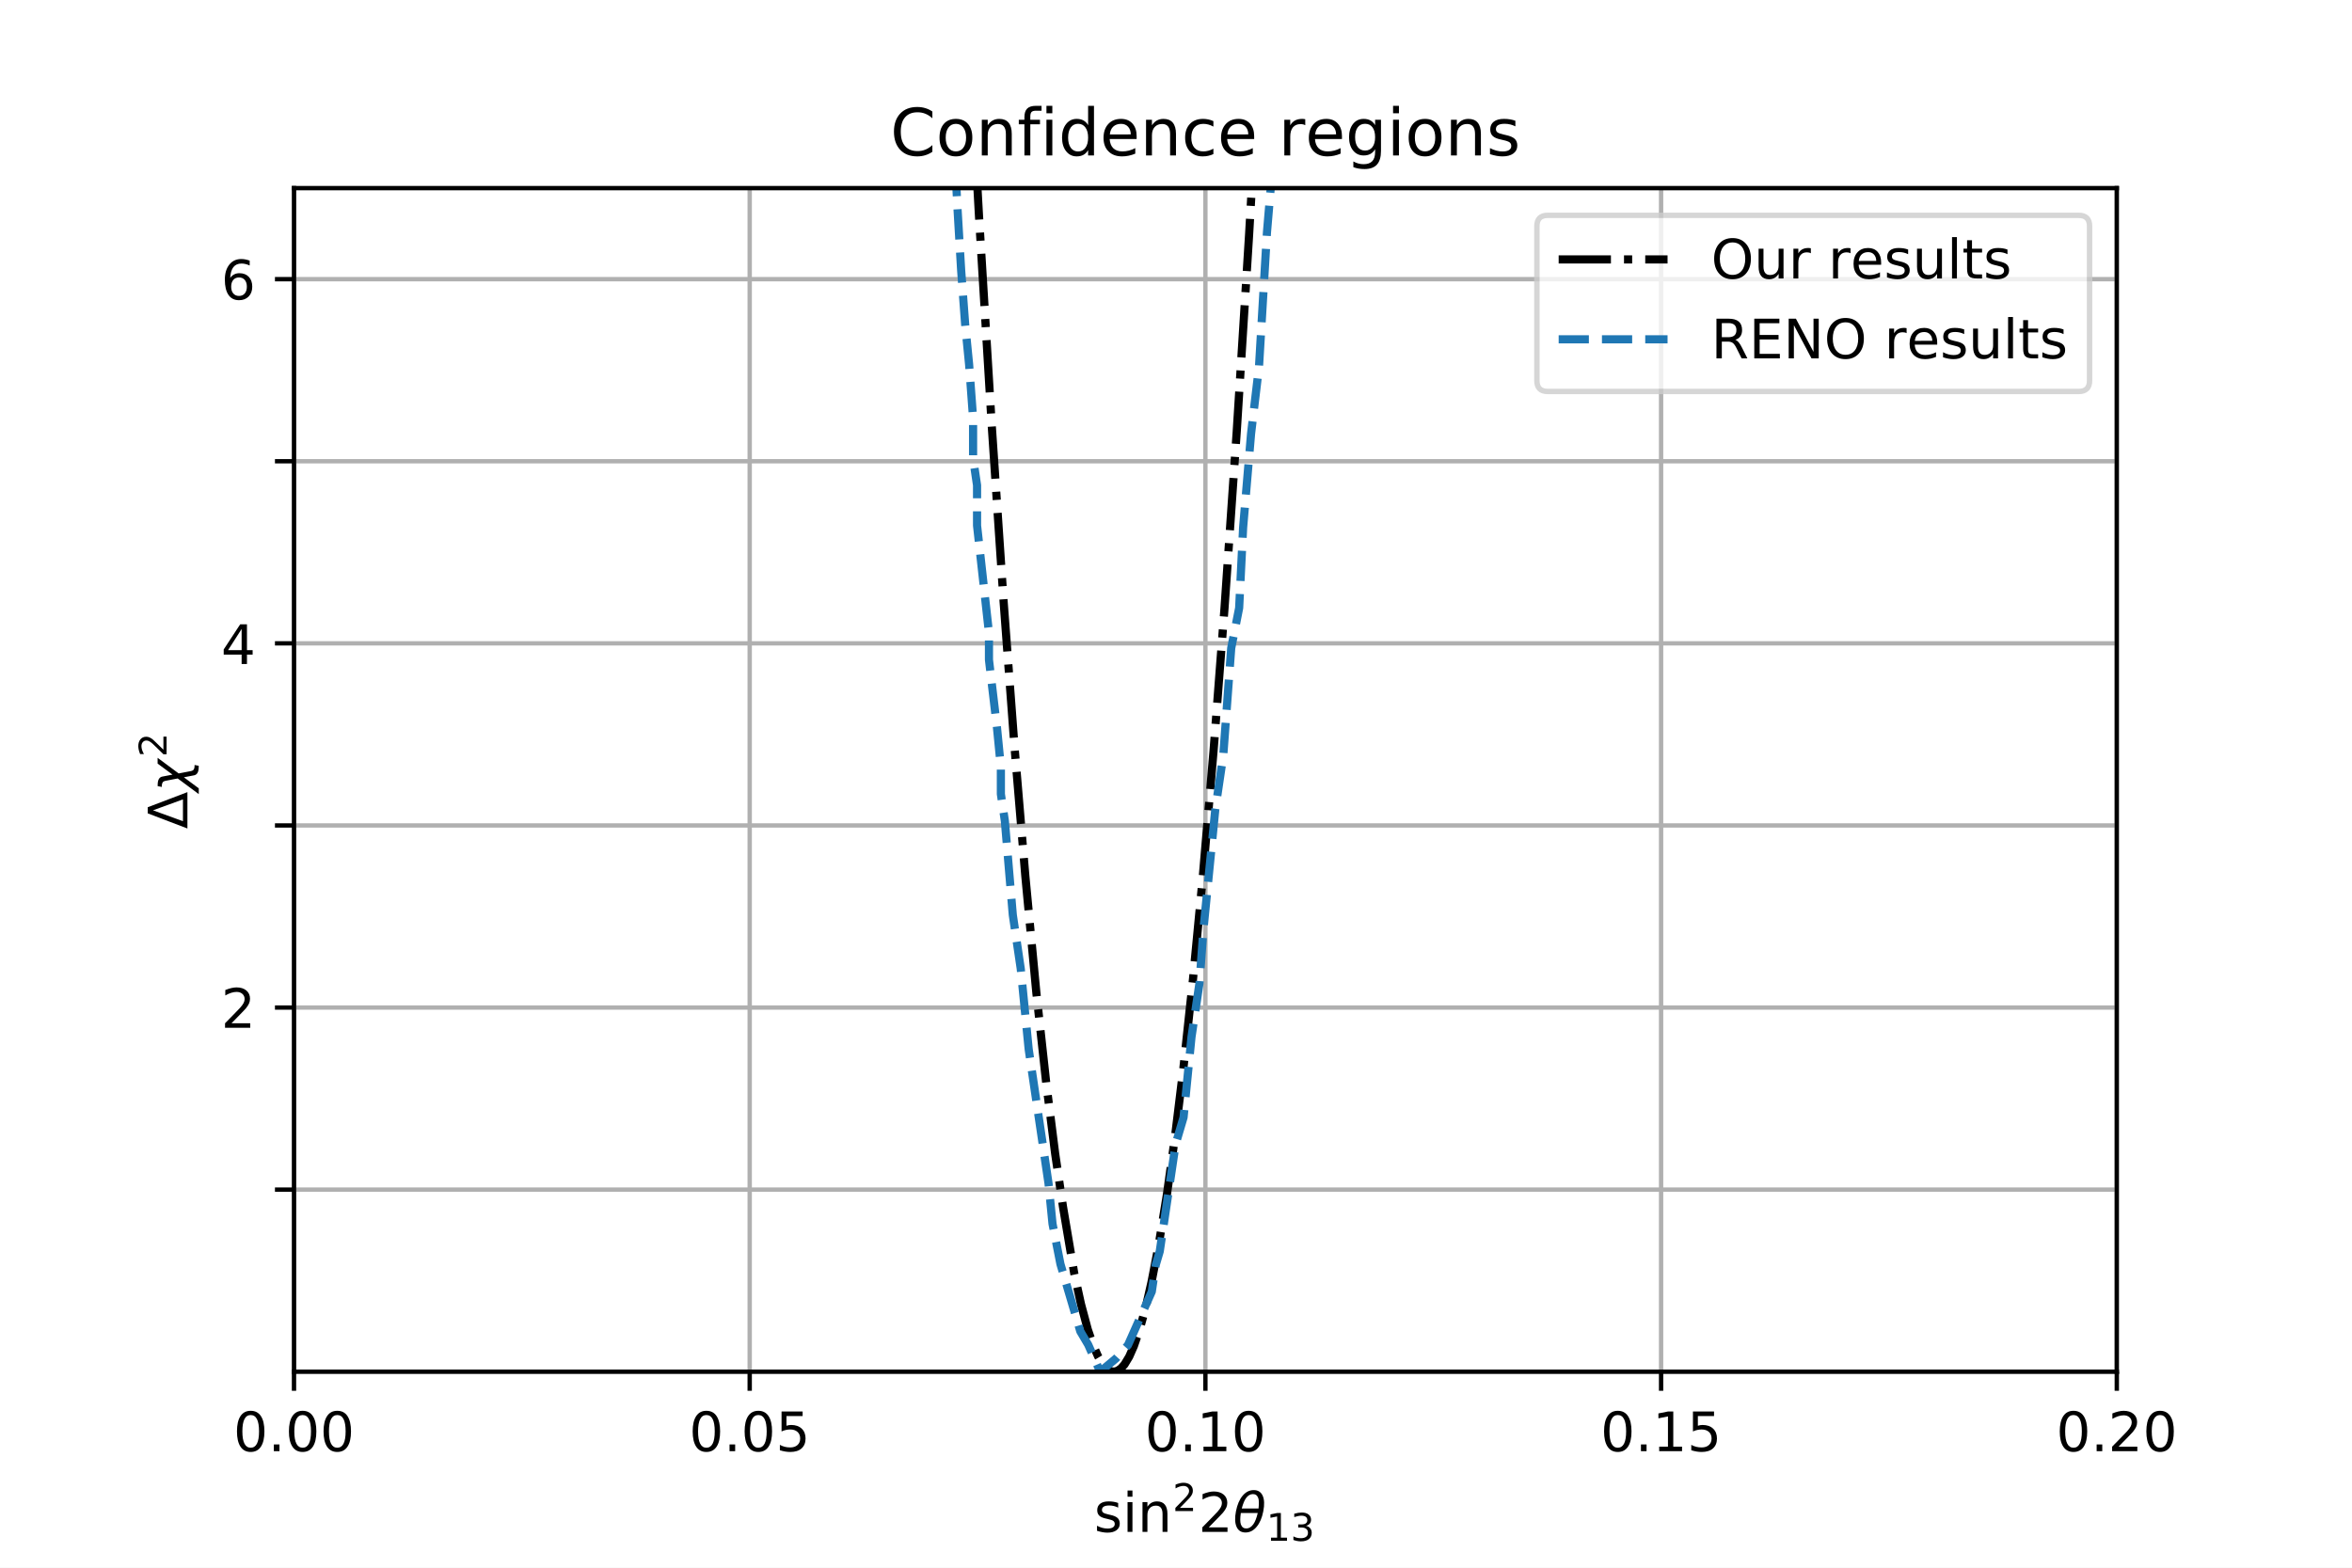
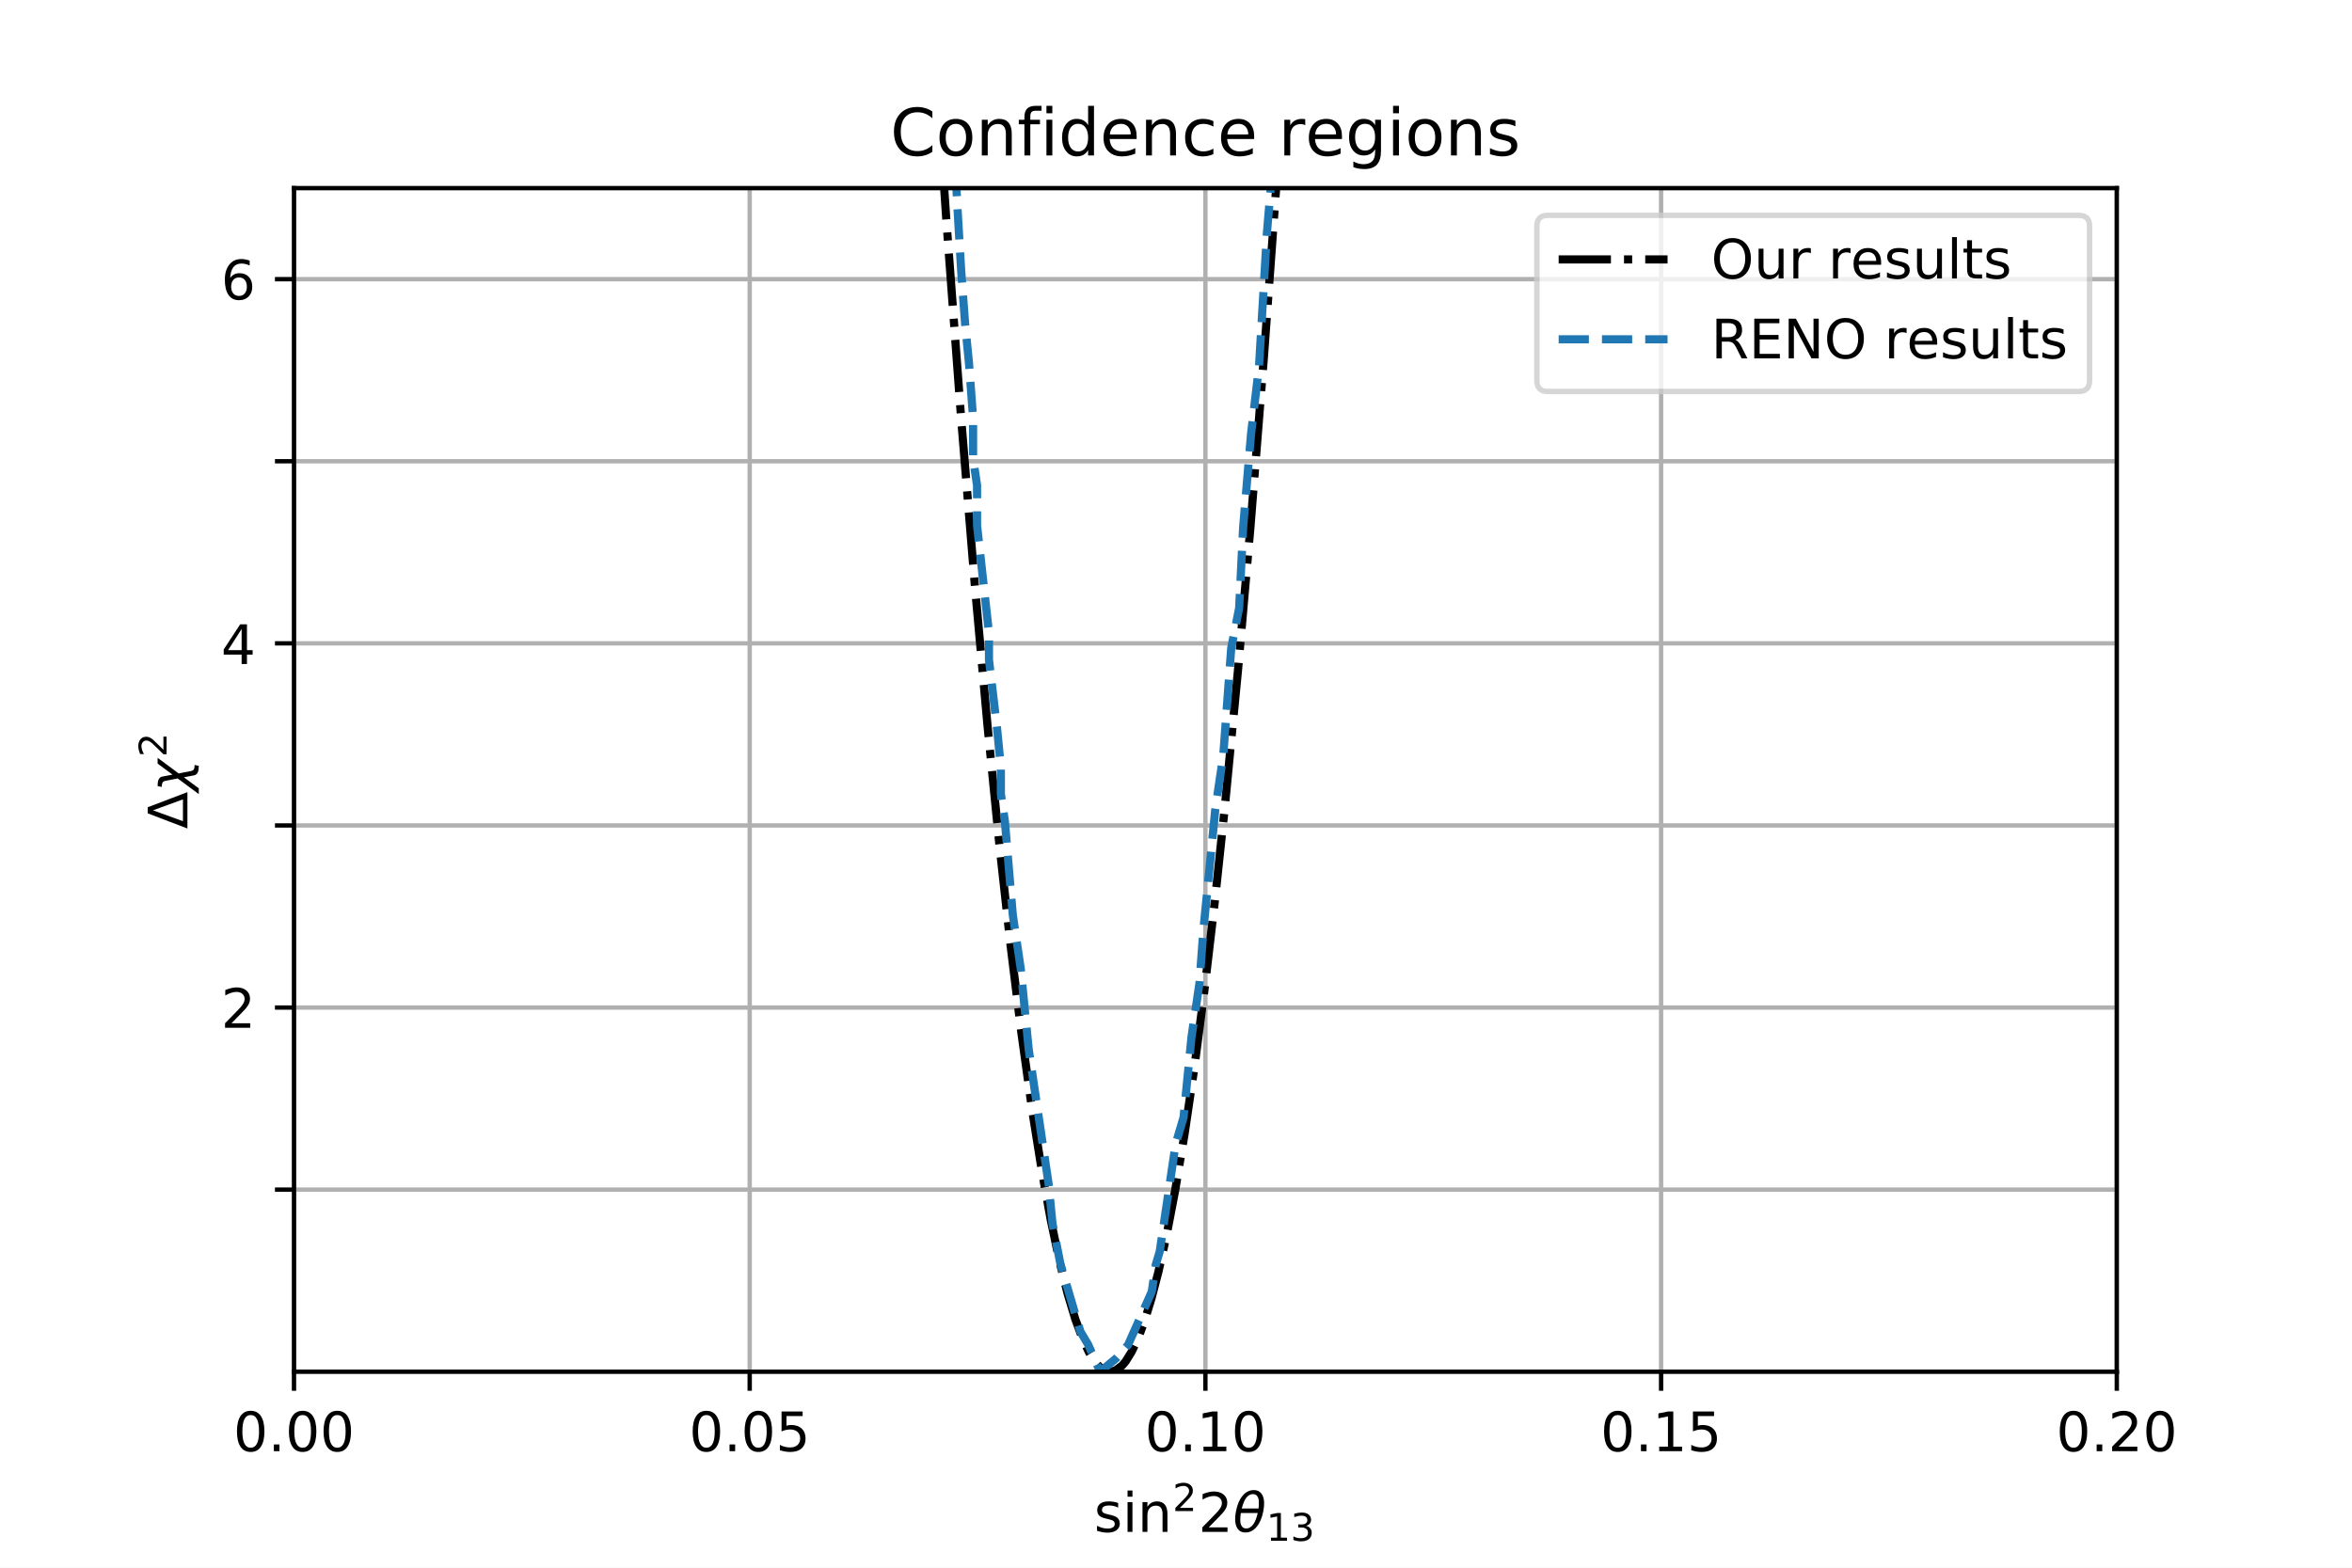
<svg xmlns="http://www.w3.org/2000/svg" xmlns:xlink="http://www.w3.org/1999/xlink" height="288pt" version="1.1" viewBox="0 0 432 288" width="432pt">
  <defs>
    <style type="text/css">
*{stroke-linecap:butt;stroke-linejoin:round;}
  </style>
  </defs>
  <g id="figure_1">
    <g id="patch_1">
      <path d="M 0 288  L 432 288  L 432 0  L 0 0  z " style="fill:#ffffff;" />
    </g>
    <g id="axes_1">
      <g id="patch_2">
        <path d="M 54 252  L 388.8 252  L 388.8 34.56  L 54 34.56  z " style="fill:#ffffff;" />
      </g>
      <g id="matplotlib.axis_1">
        <g id="xtick_1">
          <g id="line2d_1">
-             <path clip-path="url(#p1ee0164147)" d="M 54 252  L 54 34.56  " style="fill:none;stroke:#b0b0b0;stroke-linecap:square;stroke-width:0.8;" />
+             <path clip-path="url(#p11708d1c90)" d="M 54 252  L 54 34.56  " style="fill:none;stroke:#b0b0b0;stroke-linecap:square;stroke-width:0.8;" />
          </g>
          <g id="line2d_2">
            <defs>
-               <path d="M 0 0  L 0 3.5  " id="m599652d709" style="stroke:#000000;stroke-width:0.8;" />
-             </defs>
-             <g>
-               <use style="stroke:#000000;stroke-width:0.8;" x="54" xlink:href="#m599652d709" y="252" />
+               <path d="M 0 0  L 0 3.5  " id="made25e69f8" style="stroke:#000000;stroke-width:0.8;" />
+             </defs>
+             <g>
+               <use style="stroke:#000000;stroke-width:0.8;" x="54" xlink:href="#made25e69f8" y="252" />
            </g>
          </g>
          <g id="text_1">
            <defs>
              <path d="M 31.781 66.406  Q 24.172 66.406 20.328 58.906  Q 16.5 51.422 16.5 36.375  Q 16.5 21.391 20.328 13.891  Q 24.172 6.391 31.781 6.391  Q 39.453 6.391 43.281 13.891  Q 47.125 21.391 47.125 36.375  Q 47.125 51.422 43.281 58.906  Q 39.453 66.406 31.781 66.406  z M 31.781 74.219  Q 44.047 74.219 50.516 64.516  Q 56.984 54.828 56.984 36.375  Q 56.984 17.969 50.516 8.266  Q 44.047 -1.422 31.781 -1.422  Q 19.531 -1.422 13.062 8.266  Q 6.594 17.969 6.594 36.375  Q 6.594 54.828 13.062 64.516  Q 19.531 74.219 31.781 74.219  z " id="DejaVuSans-48" />
              <path d="M 10.688 12.406  L 21 12.406  L 21 0  L 10.688 0  z " id="DejaVuSans-46" />
            </defs>
            <g transform="translate(42.86719 266.5984)scale(0.1 -0.1)">
              <use xlink:href="#DejaVuSans-48" />
              <use x="63.623" xlink:href="#DejaVuSans-46" />
              <use x="95.41" xlink:href="#DejaVuSans-48" />
              <use x="159.033" xlink:href="#DejaVuSans-48" />
            </g>
          </g>
        </g>
        <g id="xtick_2">
          <g id="line2d_3">
-             <path clip-path="url(#p1ee0164147)" d="M 137.7 252  L 137.7 34.56  " style="fill:none;stroke:#b0b0b0;stroke-linecap:square;stroke-width:0.8;" />
+             <path clip-path="url(#p11708d1c90)" d="M 137.7 252  L 137.7 34.56  " style="fill:none;stroke:#b0b0b0;stroke-linecap:square;stroke-width:0.8;" />
          </g>
          <g id="line2d_4">
            <g>
-               <use style="stroke:#000000;stroke-width:0.8;" x="137.7" xlink:href="#m599652d709" y="252" />
+               <use style="stroke:#000000;stroke-width:0.8;" x="137.7" xlink:href="#made25e69f8" y="252" />
            </g>
          </g>
          <g id="text_2">
            <defs>
              <path d="M 10.797 72.906  L 49.516 72.906  L 49.516 64.594  L 19.828 64.594  L 19.828 46.734  Q 21.969 47.469 24.109 47.828  Q 26.266 48.188 28.422 48.188  Q 40.625 48.188 47.75 41.5  Q 54.891 34.812 54.891 23.391  Q 54.891 11.625 47.562 5.094  Q 40.234 -1.422 26.906 -1.422  Q 22.312 -1.422 17.547 -0.641  Q 12.797 0.141 7.719 1.703  L 7.719 11.625  Q 12.109 9.234 16.797 8.062  Q 21.484 6.891 26.703 6.891  Q 35.156 6.891 40.078 11.328  Q 45.016 15.766 45.016 23.391  Q 45.016 31 40.078 35.438  Q 35.156 39.891 26.703 39.891  Q 22.75 39.891 18.812 39.016  Q 14.891 38.141 10.797 36.281  z " id="DejaVuSans-53" />
            </defs>
            <g transform="translate(126.5672 266.5984)scale(0.1 -0.1)">
              <use xlink:href="#DejaVuSans-48" />
              <use x="63.623" xlink:href="#DejaVuSans-46" />
              <use x="95.41" xlink:href="#DejaVuSans-48" />
              <use x="159.033" xlink:href="#DejaVuSans-53" />
            </g>
          </g>
        </g>
        <g id="xtick_3">
          <g id="line2d_5">
-             <path clip-path="url(#p1ee0164147)" d="M 221.4 252  L 221.4 34.56  " style="fill:none;stroke:#b0b0b0;stroke-linecap:square;stroke-width:0.8;" />
+             <path clip-path="url(#p11708d1c90)" d="M 221.4 252  L 221.4 34.56  " style="fill:none;stroke:#b0b0b0;stroke-linecap:square;stroke-width:0.8;" />
          </g>
          <g id="line2d_6">
            <g>
-               <use style="stroke:#000000;stroke-width:0.8;" x="221.4" xlink:href="#m599652d709" y="252" />
+               <use style="stroke:#000000;stroke-width:0.8;" x="221.4" xlink:href="#made25e69f8" y="252" />
            </g>
          </g>
          <g id="text_3">
            <defs>
              <path d="M 12.406 8.297  L 28.516 8.297  L 28.516 63.922  L 10.984 60.406  L 10.984 69.391  L 28.422 72.906  L 38.281 72.906  L 38.281 8.297  L 54.391 8.297  L 54.391 0  L 12.406 0  z " id="DejaVuSans-49" />
            </defs>
            <g transform="translate(210.2672 266.5984)scale(0.1 -0.1)">
              <use xlink:href="#DejaVuSans-48" />
              <use x="63.623" xlink:href="#DejaVuSans-46" />
              <use x="95.41" xlink:href="#DejaVuSans-49" />
              <use x="159.033" xlink:href="#DejaVuSans-48" />
            </g>
          </g>
        </g>
        <g id="xtick_4">
          <g id="line2d_7">
-             <path clip-path="url(#p1ee0164147)" d="M 305.1 252  L 305.1 34.56  " style="fill:none;stroke:#b0b0b0;stroke-linecap:square;stroke-width:0.8;" />
+             <path clip-path="url(#p11708d1c90)" d="M 305.1 252  L 305.1 34.56  " style="fill:none;stroke:#b0b0b0;stroke-linecap:square;stroke-width:0.8;" />
          </g>
          <g id="line2d_8">
            <g>
-               <use style="stroke:#000000;stroke-width:0.8;" x="305.1" xlink:href="#m599652d709" y="252" />
+               <use style="stroke:#000000;stroke-width:0.8;" x="305.1" xlink:href="#made25e69f8" y="252" />
            </g>
          </g>
          <g id="text_4">
            <g transform="translate(293.9672 266.5984)scale(0.1 -0.1)">
              <use xlink:href="#DejaVuSans-48" />
              <use x="63.623" xlink:href="#DejaVuSans-46" />
              <use x="95.41" xlink:href="#DejaVuSans-49" />
              <use x="159.033" xlink:href="#DejaVuSans-53" />
            </g>
          </g>
        </g>
        <g id="xtick_5">
          <g id="line2d_9">
-             <path clip-path="url(#p1ee0164147)" d="M 388.8 252  L 388.8 34.56  " style="fill:none;stroke:#b0b0b0;stroke-linecap:square;stroke-width:0.8;" />
+             <path clip-path="url(#p11708d1c90)" d="M 388.8 252  L 388.8 34.56  " style="fill:none;stroke:#b0b0b0;stroke-linecap:square;stroke-width:0.8;" />
          </g>
          <g id="line2d_10">
            <g>
-               <use style="stroke:#000000;stroke-width:0.8;" x="388.8" xlink:href="#m599652d709" y="252" />
+               <use style="stroke:#000000;stroke-width:0.8;" x="388.8" xlink:href="#made25e69f8" y="252" />
            </g>
          </g>
          <g id="text_5">
            <defs>
              <path d="M 19.188 8.297  L 53.609 8.297  L 53.609 0  L 7.328 0  L 7.328 8.297  Q 12.938 14.109 22.625 23.891  Q 32.328 33.688 34.812 36.531  Q 39.547 41.844 41.422 45.531  Q 43.312 49.219 43.312 52.781  Q 43.312 58.594 39.234 62.25  Q 35.156 65.922 28.609 65.922  Q 23.969 65.922 18.812 64.312  Q 13.672 62.703 7.812 59.422  L 7.812 69.391  Q 13.766 71.781 18.938 73  Q 24.125 74.219 28.422 74.219  Q 39.75 74.219 46.484 68.547  Q 53.219 62.891 53.219 53.422  Q 53.219 48.922 51.531 44.891  Q 49.859 40.875 45.406 35.406  Q 44.188 33.984 37.641 27.219  Q 31.109 20.453 19.188 8.297  z " id="DejaVuSans-50" />
            </defs>
            <g transform="translate(377.6672 266.5984)scale(0.1 -0.1)">
              <use xlink:href="#DejaVuSans-48" />
              <use x="63.623" xlink:href="#DejaVuSans-46" />
              <use x="95.41" xlink:href="#DejaVuSans-50" />
              <use x="159.033" xlink:href="#DejaVuSans-48" />
            </g>
          </g>
        </g>
        <g id="text_6">
          <defs>
            <path d="M 44.281 53.078  L 44.281 44.578  Q 40.484 46.531 36.375 47.5  Q 32.281 48.484 27.875 48.484  Q 21.188 48.484 17.844 46.438  Q 14.5 44.391 14.5 40.281  Q 14.5 37.156 16.891 35.375  Q 19.281 33.594 26.516 31.984  L 29.594 31.297  Q 39.156 29.25 43.188 25.516  Q 47.219 21.781 47.219 15.094  Q 47.219 7.469 41.188 3.016  Q 35.156 -1.422 24.609 -1.422  Q 20.219 -1.422 15.453 -0.562  Q 10.688 0.297 5.422 2  L 5.422 11.281  Q 10.406 8.688 15.234 7.391  Q 20.062 6.109 24.812 6.109  Q 31.156 6.109 34.562 8.281  Q 37.984 10.453 37.984 14.406  Q 37.984 18.062 35.516 20.016  Q 33.062 21.969 24.703 23.781  L 21.578 24.516  Q 13.234 26.266 9.516 29.906  Q 5.812 33.547 5.812 39.891  Q 5.812 47.609 11.281 51.797  Q 16.75 56 26.812 56  Q 31.781 56 36.172 55.266  Q 40.578 54.547 44.281 53.078  z " id="DejaVuSans-115" />
            <path d="M 9.422 54.688  L 18.406 54.688  L 18.406 0  L 9.422 0  z M 9.422 75.984  L 18.406 75.984  L 18.406 64.594  L 9.422 64.594  z " id="DejaVuSans-105" />
            <path d="M 54.891 33.016  L 54.891 0  L 45.906 0  L 45.906 32.719  Q 45.906 40.484 42.875 44.328  Q 39.844 48.188 33.797 48.188  Q 26.516 48.188 22.312 43.547  Q 18.109 38.922 18.109 30.906  L 18.109 0  L 9.078 0  L 9.078 54.688  L 18.109 54.688  L 18.109 46.188  Q 21.344 51.125 25.703 53.562  Q 30.078 56 35.797 56  Q 45.219 56 50.047 50.172  Q 54.891 44.344 54.891 33.016  z " id="DejaVuSans-110" />
            <path d="M 45.516 34.672  L 14.453 34.672  Q 12.359 20.062 14.5 13.875  Q 17.188 6.25 24.469 6.25  Q 31.781 6.25 37.359 13.922  Q 42.234 20.656 45.516 34.672  z M 47.016 42.969  Q 48.344 56.844 46.625 61.719  Q 43.953 69.438 36.766 69.438  Q 29.297 69.438 23.828 61.812  Q 19.531 55.672 16.156 42.969  z M 38.188 76.766  Q 49.906 76.766 54.594 66.406  Q 59.281 56.109 55.719 37.844  Q 52.203 19.625 43.453 9.281  Q 34.766 -1.125 23.047 -1.125  Q 11.281 -1.125 6.641 9.281  Q 2 19.625 5.516 37.844  Q 9.078 56.109 17.719 66.406  Q 26.422 76.766 38.188 76.766  z " id="DejaVuSans-Oblique-952" />
            <path d="M 40.578 39.312  Q 47.656 37.797 51.625 33  Q 55.609 28.219 55.609 21.188  Q 55.609 10.406 48.188 4.484  Q 40.766 -1.422 27.094 -1.422  Q 22.516 -1.422 17.656 -0.516  Q 12.797 0.391 7.625 2.203  L 7.625 11.719  Q 11.719 9.328 16.594 8.109  Q 21.484 6.891 26.812 6.891  Q 36.078 6.891 40.938 10.547  Q 45.797 14.203 45.797 21.188  Q 45.797 27.641 41.281 31.266  Q 36.766 34.906 28.719 34.906  L 20.219 34.906  L 20.219 43.016  L 29.109 43.016  Q 36.375 43.016 40.234 45.922  Q 44.094 48.828 44.094 54.297  Q 44.094 59.906 40.109 62.906  Q 36.141 65.922 28.719 65.922  Q 24.656 65.922 20.016 65.031  Q 15.375 64.156 9.812 62.312  L 9.812 71.094  Q 15.438 72.656 20.344 73.438  Q 25.25 74.219 29.594 74.219  Q 40.828 74.219 47.359 69.109  Q 53.906 64.016 53.906 55.328  Q 53.906 49.266 50.438 45.094  Q 46.969 40.922 40.578 39.312  z " id="DejaVuSans-51" />
          </defs>
          <g transform="translate(200.95 281.4984)scale(0.1 -0.1)">
            <use transform="translate(0 0.765625)" xlink:href="#DejaVuSans-115" />
            <use transform="translate(52.09961 0.765625)" xlink:href="#DejaVuSans-105" />
            <use transform="translate(79.88281 0.765625)" xlink:href="#DejaVuSans-110" />
            <use transform="translate(144.2188 39.04688)scale(0.7)" xlink:href="#DejaVuSans-50" />
            <use transform="translate(191.4893 0.765625)" xlink:href="#DejaVuSans-50" />
            <use transform="translate(255.1123 0.765625)" xlink:href="#DejaVuSans-Oblique-952" />
            <use transform="translate(316.2939 -15.64062)scale(0.7)" xlink:href="#DejaVuSans-49" />
            <use transform="translate(360.8301 -15.64062)scale(0.7)" xlink:href="#DejaVuSans-51" />
          </g>
        </g>
      </g>
      <g id="matplotlib.axis_2">
        <g id="ytick_1">
          <g id="line2d_11">
-             <path clip-path="url(#p1ee0164147)" d="M 54 218.548  L 388.8 218.548  " style="fill:none;stroke:#b0b0b0;stroke-linecap:square;stroke-width:0.8;" />
+             <path clip-path="url(#p11708d1c90)" d="M 54 218.548  L 388.8 218.548  " style="fill:none;stroke:#b0b0b0;stroke-linecap:square;stroke-width:0.8;" />
          </g>
          <g id="line2d_12">
            <defs>
-               <path d="M 0 0  L -3.5 0  " id="mb54825a1c0" style="stroke:#000000;stroke-width:0.8;" />
-             </defs>
-             <g>
-               <use style="stroke:#000000;stroke-width:0.8;" x="54" xlink:href="#mb54825a1c0" y="218.548" />
+               <path d="M 0 0  L -3.5 0  " id="m8c67b0d06f" style="stroke:#000000;stroke-width:0.8;" />
+             </defs>
+             <g>
+               <use style="stroke:#000000;stroke-width:0.8;" x="54" xlink:href="#m8c67b0d06f" y="218.548" />
            </g>
          </g>
        </g>
        <g id="ytick_2">
          <g id="line2d_13">
-             <path clip-path="url(#p1ee0164147)" d="M 54 185.095  L 388.8 185.095  " style="fill:none;stroke:#b0b0b0;stroke-linecap:square;stroke-width:0.8;" />
+             <path clip-path="url(#p11708d1c90)" d="M 54 185.095  L 388.8 185.095  " style="fill:none;stroke:#b0b0b0;stroke-linecap:square;stroke-width:0.8;" />
          </g>
          <g id="line2d_14">
            <g>
-               <use style="stroke:#000000;stroke-width:0.8;" x="54" xlink:href="#mb54825a1c0" y="185.095" />
+               <use style="stroke:#000000;stroke-width:0.8;" x="54" xlink:href="#m8c67b0d06f" y="185.095" />
            </g>
          </g>
          <g id="text_7">
            <g transform="translate(40.6 188.8946)scale(0.1 -0.1)">
              <use transform="translate(0 0.78125)" xlink:href="#DejaVuSans-50" />
            </g>
          </g>
        </g>
        <g id="ytick_3">
          <g id="line2d_15">
-             <path clip-path="url(#p1ee0164147)" d="M 54 151.643  L 388.8 151.643  " style="fill:none;stroke:#b0b0b0;stroke-linecap:square;stroke-width:0.8;" />
+             <path clip-path="url(#p11708d1c90)" d="M 54 151.643  L 388.8 151.643  " style="fill:none;stroke:#b0b0b0;stroke-linecap:square;stroke-width:0.8;" />
          </g>
          <g id="line2d_16">
            <g>
-               <use style="stroke:#000000;stroke-width:0.8;" x="54" xlink:href="#mb54825a1c0" y="151.643" />
+               <use style="stroke:#000000;stroke-width:0.8;" x="54" xlink:href="#m8c67b0d06f" y="151.643" />
            </g>
          </g>
        </g>
        <g id="ytick_4">
          <g id="line2d_17">
-             <path clip-path="url(#p1ee0164147)" d="M 54 118.191  L 388.8 118.191  " style="fill:none;stroke:#b0b0b0;stroke-linecap:square;stroke-width:0.8;" />
+             <path clip-path="url(#p11708d1c90)" d="M 54 118.191  L 388.8 118.191  " style="fill:none;stroke:#b0b0b0;stroke-linecap:square;stroke-width:0.8;" />
          </g>
          <g id="line2d_18">
            <g>
-               <use style="stroke:#000000;stroke-width:0.8;" x="54" xlink:href="#mb54825a1c0" y="118.191" />
+               <use style="stroke:#000000;stroke-width:0.8;" x="54" xlink:href="#m8c67b0d06f" y="118.191" />
            </g>
          </g>
          <g id="text_8">
            <defs>
              <path d="M 37.797 64.312  L 12.891 25.391  L 37.797 25.391  z M 35.203 72.906  L 47.609 72.906  L 47.609 25.391  L 58.016 25.391  L 58.016 17.188  L 47.609 17.188  L 47.609 0  L 37.797 0  L 37.797 17.188  L 4.891 17.188  L 4.891 26.703  z " id="DejaVuSans-52" />
            </defs>
            <g transform="translate(40.6 121.99)scale(0.1 -0.1)">
              <use transform="translate(0 0.09375)" xlink:href="#DejaVuSans-52" />
            </g>
          </g>
        </g>
        <g id="ytick_5">
          <g id="line2d_19">
-             <path clip-path="url(#p1ee0164147)" d="M 54 84.738  L 388.8 84.738  " style="fill:none;stroke:#b0b0b0;stroke-linecap:square;stroke-width:0.8;" />
+             <path clip-path="url(#p11708d1c90)" d="M 54 84.738  L 388.8 84.738  " style="fill:none;stroke:#b0b0b0;stroke-linecap:square;stroke-width:0.8;" />
          </g>
          <g id="line2d_20">
            <g>
-               <use style="stroke:#000000;stroke-width:0.8;" x="54" xlink:href="#mb54825a1c0" y="84.738" />
+               <use style="stroke:#000000;stroke-width:0.8;" x="54" xlink:href="#m8c67b0d06f" y="84.738" />
            </g>
          </g>
        </g>
        <g id="ytick_6">
          <g id="line2d_21">
-             <path clip-path="url(#p1ee0164147)" d="M 54 51.286  L 388.8 51.286  " style="fill:none;stroke:#b0b0b0;stroke-linecap:square;stroke-width:0.8;" />
+             <path clip-path="url(#p11708d1c90)" d="M 54 51.286  L 388.8 51.286  " style="fill:none;stroke:#b0b0b0;stroke-linecap:square;stroke-width:0.8;" />
          </g>
          <g id="line2d_22">
            <g>
-               <use style="stroke:#000000;stroke-width:0.8;" x="54" xlink:href="#mb54825a1c0" y="51.286" />
+               <use style="stroke:#000000;stroke-width:0.8;" x="54" xlink:href="#m8c67b0d06f" y="51.286" />
            </g>
          </g>
          <g id="text_9">
            <defs>
              <path d="M 33.016 40.375  Q 26.375 40.375 22.484 35.828  Q 18.609 31.297 18.609 23.391  Q 18.609 15.531 22.484 10.953  Q 26.375 6.391 33.016 6.391  Q 39.656 6.391 43.531 10.953  Q 47.406 15.531 47.406 23.391  Q 47.406 31.297 43.531 35.828  Q 39.656 40.375 33.016 40.375  z M 52.594 71.297  L 52.594 62.312  Q 48.875 64.062 45.094 64.984  Q 41.312 65.922 37.594 65.922  Q 27.828 65.922 22.672 59.328  Q 17.531 52.734 16.797 39.406  Q 19.672 43.656 24.016 45.922  Q 28.375 48.188 33.594 48.188  Q 44.578 48.188 50.953 41.516  Q 57.328 34.859 57.328 23.391  Q 57.328 12.156 50.688 5.359  Q 44.047 -1.422 33.016 -1.422  Q 20.359 -1.422 13.672 8.266  Q 6.984 17.969 6.984 36.375  Q 6.984 53.656 15.188 63.938  Q 23.391 74.219 37.203 74.219  Q 40.922 74.219 44.703 73.484  Q 48.484 72.75 52.594 71.297  z " id="DejaVuSans-54" />
            </defs>
            <g transform="translate(40.6 55.08537)scale(0.1 -0.1)">
              <use transform="translate(0 0.78125)" xlink:href="#DejaVuSans-54" />
            </g>
          </g>
        </g>
        <g id="text_10">
          <defs>
            <path d="M 34.188 63.188  L 14.156 8.203  L 54.25 8.203  z M 0.781 0  L 28.609 72.906  L 39.797 72.906  L 67.578 0  z " id="DejaVuSans-916" />
            <path d="M 30.031 -12.203  L 26.422 6.5  L 6.156 -20.844  L -4.438 -20.844  L 24.266 17.828  L 19.828 40.828  Q 18.656 46.969 11.141 46.969  L 8.734 46.969  L 10.203 54.688  L 13.625 54.594  Q 26.172 54.25 27.734 46.094  L 31.344 27.391  L 51.609 54.734  L 62.203 54.734  L 33.5 16.062  L 37.938 -6.938  Q 39.109 -13.094 46.625 -13.094  L 49.031 -13.094  L 47.562 -20.797  L 44.141 -20.703  Q 31.594 -20.359 30.031 -12.203  z " id="DejaVuSans-Oblique-967" />
          </defs>
          <g transform="translate(34.5 152.28)rotate(-90)scale(0.1 -0.1)">
            <use transform="translate(0 0.765625)" xlink:href="#DejaVuSans-916" />
            <use transform="translate(68.4082 0.765625)" xlink:href="#DejaVuSans-Oblique-967" />
            <use transform="translate(132.0606 39.04688)scale(0.7)" xlink:href="#DejaVuSans-50" />
          </g>
        </g>
      </g>
      <g id="line2d_23">
-         <path clip-path="url(#p1ee0164147)" d="M 177.567 -1  L 179.814 39.655  L 182.165 78.292  L 184.338 110.536  L 186.328 137.076  L 188.332 160.986  L 190.349 182.357  L 192.176 199.068  L 193.81 211.972  L 195.246 221.714  L 197.31 233.938  L 198.555 239.601  L 199.804 244.255  L 200.849 247.294  L 201.688 249.186  L 202.529 250.598  L 203.371 251.526  L 204.005 251.898  L 204.64 252  L 205.275 251.819  L 205.913 251.368  L 206.551 250.646  L 207.404 249.232  L 208.259 247.296  L 209.331 244.193  L 210.406 240.308  L 211.485 235.613  L 212.783 228.915  L 214.304 219.618  L 215.832 208.708  L 217.366 196.171  L 219.127 179.838  L 220.897 161.35  L 222.897 137.922  L 224.909 111.724  L 227.156 79.255  L 229.416 43.273  L 231.689 3.721  L 231.948 -1  L 231.948 -1  " style="fill:none;stroke:#000000;stroke-dasharray:9.6,2.4,1.5,2.4;stroke-dashoffset:0;stroke-width:1.5;" />
+         <path clip-path="url(#p11708d1c90)" d="M 171 -1  L 173.833 40.619  L 176.517 76.61  L 179.035 107.34  L 181.379 133.297  L 183.546 155.008  L 185.53 172.96  L 187.528 189.193  L 189.54 203.68  L 191.363 215.119  L 192.992 224.095  L 194.63 231.829  L 196.07 237.583  L 197.517 242.387  L 198.763 245.725  L 200.013 248.429  L 201.059 250.092  L 201.898 251.038  L 202.529 251.531  L 203.371 251.869  L 203.794 251.998  L 204.428 251.923  L 205.063 251.63  L 206.125 250.844  L 206.764 250.082  L 207.831 248.366  L 209.116 245.659  L 210.191 242.783  L 211.485 238.572  L 212.783 233.59  L 214.304 226.746  L 215.832 218.753  L 217.586 208.249  L 219.348 196.269  L 221.118 182.756  L 223.12 165.68  L 224.909 148.842  L 227.381 123.168  L 229.643 97.166  L 232.145 65.611  L 234.663 30.865  L 236.808 -1  L 236.808 -1  " style="fill:none;stroke:#000000;stroke-dasharray:9.6,2.4,1.5,2.4;stroke-dashoffset:0;stroke-width:1.5;" />
      </g>
      <g id="line2d_24">
-         <path clip-path="url(#p1ee0164147)" d="M 175.082 22.565  L 175.812 37.36  L 176.541 49.69  L 177.271 59.555  L 178 66.955  L 178.729 76.82  L 178.729 84.214  L 179.459 89.15  L 179.459 96.544  L 181.647 116.28  L 181.647 121.21  L 183.106 133.545  L 183.835 140.945  L 183.835 145.875  L 184.565 150.81  L 186.024 168.075  L 186.753 173.01  L 187.482 177.945  L 188.212 185.345  L 188.941 192.746  L 190.4 202.616  L 191.129 207.551  L 192.588 217.421  L 193.318 224.822  L 194.776 232.227  L 196.235 237.168  L 196.965 239.638  L 198.424 244.578  L 199.882 247.054  L 202.071 252  L 204.988 249.557  L 207.176 247.108  L 209.365 242.194  L 211.553 237.28  L 212.282 232.356  L 213.012 229.896  L 213.741 224.972  L 214.471 220.048  L 215.2 215.123  L 215.929 210.199  L 217.388 205.28  L 218.118 197.89  L 218.847 190.501  L 220.306 180.652  L 221.035 170.798  L 221.765 163.408  L 223.224 148.63  L 224.682 138.781  L 225.412 128.927  L 226.141 119.072  L 227.6 111.688  L 228.329 96.904  L 229.788 79.661  L 231.247 67.347  L 232.706 42.708  L 234.165 25.465  " style="fill:none;stroke:#1f77b4;stroke-dasharray:5.55,2.4;stroke-dashoffset:0;stroke-width:1.5;" />
+         <path clip-path="url(#p11708d1c90)" d="M 175.082 22.565  L 175.812 37.36  L 176.541 49.69  L 177.271 59.555  L 178 66.955  L 178.729 76.82  L 178.729 84.214  L 179.459 89.15  L 179.459 96.544  L 181.647 116.28  L 181.647 121.21  L 183.106 133.545  L 183.835 140.945  L 183.835 145.875  L 184.565 150.81  L 186.024 168.075  L 186.753 173.01  L 187.482 177.945  L 188.212 185.345  L 188.941 192.746  L 190.4 202.616  L 191.129 207.551  L 192.588 217.421  L 193.318 224.822  L 194.776 232.227  L 196.235 237.168  L 196.965 239.638  L 198.424 244.578  L 199.882 247.054  L 202.071 252  L 204.988 249.557  L 207.176 247.108  L 209.365 242.194  L 211.553 237.28  L 212.282 232.356  L 213.012 229.896  L 213.741 224.972  L 214.471 220.048  L 215.2 215.123  L 215.929 210.199  L 217.388 205.28  L 218.118 197.89  L 218.847 190.501  L 220.306 180.652  L 221.035 170.798  L 221.765 163.408  L 223.224 148.63  L 224.682 138.781  L 225.412 128.927  L 226.141 119.072  L 227.6 111.688  L 228.329 96.904  L 229.788 79.661  L 231.247 67.347  L 232.706 42.708  L 234.165 25.465  " style="fill:none;stroke:#1f77b4;stroke-dasharray:5.55,2.4;stroke-dashoffset:0;stroke-width:1.5;" />
      </g>
      <g id="patch_3">
        <path d="M 54 252  L 54 34.56  " style="fill:none;stroke:#000000;stroke-linecap:square;stroke-linejoin:miter;stroke-width:0.8;" />
      </g>
      <g id="patch_4">
        <path d="M 388.8 252  L 388.8 34.56  " style="fill:none;stroke:#000000;stroke-linecap:square;stroke-linejoin:miter;stroke-width:0.8;" />
      </g>
      <g id="patch_5">
        <path d="M 54 252  L 388.8 252  " style="fill:none;stroke:#000000;stroke-linecap:square;stroke-linejoin:miter;stroke-width:0.8;" />
      </g>
      <g id="patch_6">
        <path d="M 54 34.56  L 388.8 34.56  " style="fill:none;stroke:#000000;stroke-linecap:square;stroke-linejoin:miter;stroke-width:0.8;" />
      </g>
      <g id="text_11">
        <defs>
          <path d="M 64.406 67.281  L 64.406 56.891  Q 59.422 61.531 53.781 63.812  Q 48.141 66.109 41.797 66.109  Q 29.297 66.109 22.656 58.469  Q 16.016 50.828 16.016 36.375  Q 16.016 21.969 22.656 14.328  Q 29.297 6.688 41.797 6.688  Q 48.141 6.688 53.781 8.984  Q 59.422 11.281 64.406 15.922  L 64.406 5.609  Q 59.234 2.094 53.438 0.328  Q 47.656 -1.422 41.219 -1.422  Q 24.656 -1.422 15.125 8.703  Q 5.609 18.844 5.609 36.375  Q 5.609 53.953 15.125 64.078  Q 24.656 74.219 41.219 74.219  Q 47.75 74.219 53.531 72.484  Q 59.328 70.75 64.406 67.281  z " id="DejaVuSans-67" />
          <path d="M 30.609 48.391  Q 23.391 48.391 19.188 42.75  Q 14.984 37.109 14.984 27.297  Q 14.984 17.484 19.156 11.844  Q 23.344 6.203 30.609 6.203  Q 37.797 6.203 41.984 11.859  Q 46.188 17.531 46.188 27.297  Q 46.188 37.016 41.984 42.703  Q 37.797 48.391 30.609 48.391  z M 30.609 56  Q 42.328 56 49.016 48.375  Q 55.719 40.766 55.719 27.297  Q 55.719 13.875 49.016 6.219  Q 42.328 -1.422 30.609 -1.422  Q 18.844 -1.422 12.172 6.219  Q 5.516 13.875 5.516 27.297  Q 5.516 40.766 12.172 48.375  Q 18.844 56 30.609 56  z " id="DejaVuSans-111" />
          <path d="M 37.109 75.984  L 37.109 68.5  L 28.516 68.5  Q 23.688 68.5 21.797 66.547  Q 19.922 64.594 19.922 59.516  L 19.922 54.688  L 34.719 54.688  L 34.719 47.703  L 19.922 47.703  L 19.922 0  L 10.891 0  L 10.891 47.703  L 2.297 47.703  L 2.297 54.688  L 10.891 54.688  L 10.891 58.5  Q 10.891 67.625 15.141 71.797  Q 19.391 75.984 28.609 75.984  z " id="DejaVuSans-102" />
          <path d="M 45.406 46.391  L 45.406 75.984  L 54.391 75.984  L 54.391 0  L 45.406 0  L 45.406 8.203  Q 42.578 3.328 38.25 0.953  Q 33.938 -1.422 27.875 -1.422  Q 17.969 -1.422 11.734 6.484  Q 5.516 14.406 5.516 27.297  Q 5.516 40.188 11.734 48.094  Q 17.969 56 27.875 56  Q 33.938 56 38.25 53.625  Q 42.578 51.266 45.406 46.391  z M 14.797 27.297  Q 14.797 17.391 18.875 11.75  Q 22.953 6.109 30.078 6.109  Q 37.203 6.109 41.297 11.75  Q 45.406 17.391 45.406 27.297  Q 45.406 37.203 41.297 42.844  Q 37.203 48.484 30.078 48.484  Q 22.953 48.484 18.875 42.844  Q 14.797 37.203 14.797 27.297  z " id="DejaVuSans-100" />
          <path d="M 56.203 29.594  L 56.203 25.203  L 14.891 25.203  Q 15.484 15.922 20.484 11.062  Q 25.484 6.203 34.422 6.203  Q 39.594 6.203 44.453 7.469  Q 49.312 8.734 54.109 11.281  L 54.109 2.781  Q 49.266 0.734 44.188 -0.344  Q 39.109 -1.422 33.891 -1.422  Q 20.797 -1.422 13.156 6.188  Q 5.516 13.812 5.516 26.812  Q 5.516 40.234 12.766 48.109  Q 20.016 56 32.328 56  Q 43.359 56 49.781 48.891  Q 56.203 41.797 56.203 29.594  z M 47.219 32.234  Q 47.125 39.594 43.094 43.984  Q 39.062 48.391 32.422 48.391  Q 24.906 48.391 20.391 44.141  Q 15.875 39.891 15.188 32.172  z " id="DejaVuSans-101" />
          <path d="M 48.781 52.594  L 48.781 44.188  Q 44.969 46.297 41.141 47.344  Q 37.312 48.391 33.406 48.391  Q 24.656 48.391 19.812 42.844  Q 14.984 37.312 14.984 27.297  Q 14.984 17.281 19.812 11.734  Q 24.656 6.203 33.406 6.203  Q 37.312 6.203 41.141 7.25  Q 44.969 8.297 48.781 10.406  L 48.781 2.094  Q 45.016 0.344 40.984 -0.531  Q 36.969 -1.422 32.422 -1.422  Q 20.062 -1.422 12.781 6.344  Q 5.516 14.109 5.516 27.297  Q 5.516 40.672 12.859 48.328  Q 20.219 56 33.016 56  Q 37.156 56 41.109 55.141  Q 45.062 54.297 48.781 52.594  z " id="DejaVuSans-99" />
          <path id="DejaVuSans-32" />
          <path d="M 41.109 46.297  Q 39.594 47.172 37.812 47.578  Q 36.031 48 33.891 48  Q 26.266 48 22.188 43.047  Q 18.109 38.094 18.109 28.812  L 18.109 0  L 9.078 0  L 9.078 54.688  L 18.109 54.688  L 18.109 46.188  Q 20.953 51.172 25.484 53.578  Q 30.031 56 36.531 56  Q 37.453 56 38.578 55.875  Q 39.703 55.766 41.062 55.516  z " id="DejaVuSans-114" />
          <path d="M 45.406 27.984  Q 45.406 37.75 41.375 43.109  Q 37.359 48.484 30.078 48.484  Q 22.859 48.484 18.828 43.109  Q 14.797 37.75 14.797 27.984  Q 14.797 18.266 18.828 12.891  Q 22.859 7.516 30.078 7.516  Q 37.359 7.516 41.375 12.891  Q 45.406 18.266 45.406 27.984  z M 54.391 6.781  Q 54.391 -7.172 48.188 -13.984  Q 42 -20.797 29.203 -20.797  Q 24.469 -20.797 20.266 -20.094  Q 16.062 -19.391 12.109 -17.922  L 12.109 -9.188  Q 16.062 -11.328 19.922 -12.344  Q 23.781 -13.375 27.781 -13.375  Q 36.625 -13.375 41.016 -8.766  Q 45.406 -4.156 45.406 5.172  L 45.406 9.625  Q 42.625 4.781 38.281 2.391  Q 33.938 0 27.875 0  Q 17.828 0 11.672 7.656  Q 5.516 15.328 5.516 27.984  Q 5.516 40.672 11.672 48.328  Q 17.828 56 27.875 56  Q 33.938 56 38.281 53.609  Q 42.625 51.219 45.406 46.391  L 45.406 54.688  L 54.391 54.688  z " id="DejaVuSans-103" />
        </defs>
        <g transform="translate(163.5244 28.56)scale(0.12 -0.12)">
          <use xlink:href="#DejaVuSans-67" />
          <use x="69.824" xlink:href="#DejaVuSans-111" />
          <use x="131.006" xlink:href="#DejaVuSans-110" />
          <use x="194.385" xlink:href="#DejaVuSans-102" />
          <use x="229.59" xlink:href="#DejaVuSans-105" />
          <use x="257.373" xlink:href="#DejaVuSans-100" />
          <use x="320.85" xlink:href="#DejaVuSans-101" />
          <use x="382.373" xlink:href="#DejaVuSans-110" />
          <use x="445.752" xlink:href="#DejaVuSans-99" />
          <use x="500.732" xlink:href="#DejaVuSans-101" />
          <use x="562.256" xlink:href="#DejaVuSans-32" />
          <use x="594.043" xlink:href="#DejaVuSans-114" />
          <use x="635.125" xlink:href="#DejaVuSans-101" />
          <use x="696.648" xlink:href="#DejaVuSans-103" />
          <use x="760.125" xlink:href="#DejaVuSans-105" />
          <use x="787.908" xlink:href="#DejaVuSans-111" />
          <use x="849.09" xlink:href="#DejaVuSans-110" />
          <use x="912.469" xlink:href="#DejaVuSans-115" />
        </g>
      </g>
      <g id="legend_1">
        <g id="patch_7">
          <path d="M 284.286 71.916  L 381.8 71.916  Q 383.8 71.916 383.8 69.916  L 383.8 41.56  Q 383.8 39.56 381.8 39.56  L 284.286 39.56  Q 282.286 39.56 282.286 41.56  L 282.286 69.916  Q 282.286 71.916 284.286 71.916  z " style="fill:#ffffff;opacity:0.8;stroke:#cccccc;stroke-linejoin:miter;" />
        </g>
        <g id="line2d_25">
          <path d="M 286.286 47.658  L 306.286 47.658  " style="fill:none;stroke:#000000;stroke-dasharray:9.6,2.4,1.5,2.4;stroke-dashoffset:0;stroke-width:1.5;" />
        </g>
        <g id="line2d_26" />
        <g id="text_12">
          <defs>
            <path d="M 39.406 66.219  Q 28.656 66.219 22.328 58.203  Q 16.016 50.203 16.016 36.375  Q 16.016 22.609 22.328 14.594  Q 28.656 6.594 39.406 6.594  Q 50.141 6.594 56.422 14.594  Q 62.703 22.609 62.703 36.375  Q 62.703 50.203 56.422 58.203  Q 50.141 66.219 39.406 66.219  z M 39.406 74.219  Q 54.734 74.219 63.906 63.938  Q 73.094 53.656 73.094 36.375  Q 73.094 19.141 63.906 8.859  Q 54.734 -1.422 39.406 -1.422  Q 24.031 -1.422 14.812 8.828  Q 5.609 19.094 5.609 36.375  Q 5.609 53.656 14.812 63.938  Q 24.031 74.219 39.406 74.219  z " id="DejaVuSans-79" />
            <path d="M 8.5 21.578  L 8.5 54.688  L 17.484 54.688  L 17.484 21.922  Q 17.484 14.156 20.5 10.266  Q 23.531 6.391 29.594 6.391  Q 36.859 6.391 41.078 11.031  Q 45.312 15.672 45.312 23.688  L 45.312 54.688  L 54.297 54.688  L 54.297 0  L 45.312 0  L 45.312 8.406  Q 42.047 3.422 37.719 1  Q 33.406 -1.422 27.688 -1.422  Q 18.266 -1.422 13.375 4.438  Q 8.5 10.297 8.5 21.578  z M 31.109 56  z " id="DejaVuSans-117" />
            <path d="M 9.422 75.984  L 18.406 75.984  L 18.406 0  L 9.422 0  z " id="DejaVuSans-108" />
            <path d="M 18.312 70.219  L 18.312 54.688  L 36.812 54.688  L 36.812 47.703  L 18.312 47.703  L 18.312 18.016  Q 18.312 11.328 20.141 9.422  Q 21.969 7.516 27.594 7.516  L 36.812 7.516  L 36.812 0  L 27.594 0  Q 17.188 0 13.234 3.875  Q 9.281 7.766 9.281 18.016  L 9.281 47.703  L 2.688 47.703  L 2.688 54.688  L 9.281 54.688  L 9.281 70.219  z " id="DejaVuSans-116" />
          </defs>
          <g transform="translate(314.2859 51.15844)scale(0.1 -0.1)">
            <use xlink:href="#DejaVuSans-79" />
            <use x="78.711" xlink:href="#DejaVuSans-117" />
            <use x="142.09" xlink:href="#DejaVuSans-114" />
            <use x="183.203" xlink:href="#DejaVuSans-32" />
            <use x="214.99" xlink:href="#DejaVuSans-114" />
            <use x="256.072" xlink:href="#DejaVuSans-101" />
            <use x="317.596" xlink:href="#DejaVuSans-115" />
            <use x="369.695" xlink:href="#DejaVuSans-117" />
            <use x="433.074" xlink:href="#DejaVuSans-108" />
            <use x="460.857" xlink:href="#DejaVuSans-116" />
            <use x="500.066" xlink:href="#DejaVuSans-115" />
          </g>
        </g>
        <g id="line2d_27">
          <path d="M 286.286 62.337  L 306.286 62.337  " style="fill:none;stroke:#1f77b4;stroke-dasharray:5.55,2.4;stroke-dashoffset:0;stroke-width:1.5;" />
        </g>
        <g id="line2d_28" />
        <g id="text_13">
          <defs>
            <path d="M 44.391 34.188  Q 47.562 33.109 50.562 29.594  Q 53.562 26.078 56.594 19.922  L 66.609 0  L 56 0  L 46.688 18.703  Q 43.062 26.031 39.672 28.422  Q 36.281 30.812 30.422 30.812  L 19.672 30.812  L 19.672 0  L 9.812 0  L 9.812 72.906  L 32.078 72.906  Q 44.578 72.906 50.734 67.672  Q 56.891 62.453 56.891 51.906  Q 56.891 45.016 53.688 40.469  Q 50.484 35.938 44.391 34.188  z M 19.672 64.797  L 19.672 38.922  L 32.078 38.922  Q 39.203 38.922 42.844 42.219  Q 46.484 45.516 46.484 51.906  Q 46.484 58.297 42.844 61.547  Q 39.203 64.797 32.078 64.797  z " id="DejaVuSans-82" />
            <path d="M 9.812 72.906  L 55.906 72.906  L 55.906 64.594  L 19.672 64.594  L 19.672 43.016  L 54.391 43.016  L 54.391 34.719  L 19.672 34.719  L 19.672 8.297  L 56.781 8.297  L 56.781 0  L 9.812 0  z " id="DejaVuSans-69" />
            <path d="M 9.812 72.906  L 23.094 72.906  L 55.422 11.922  L 55.422 72.906  L 64.984 72.906  L 64.984 0  L 51.703 0  L 19.391 60.984  L 19.391 0  L 9.812 0  z " id="DejaVuSans-78" />
          </defs>
          <g transform="translate(314.2859 65.83656)scale(0.1 -0.1)">
            <use xlink:href="#DejaVuSans-82" />
            <use x="69.482" xlink:href="#DejaVuSans-69" />
            <use x="132.666" xlink:href="#DejaVuSans-78" />
            <use x="207.471" xlink:href="#DejaVuSans-79" />
            <use x="286.182" xlink:href="#DejaVuSans-32" />
            <use x="317.969" xlink:href="#DejaVuSans-114" />
            <use x="359.051" xlink:href="#DejaVuSans-101" />
            <use x="420.574" xlink:href="#DejaVuSans-115" />
            <use x="472.674" xlink:href="#DejaVuSans-117" />
            <use x="536.053" xlink:href="#DejaVuSans-108" />
            <use x="563.836" xlink:href="#DejaVuSans-116" />
            <use x="603.045" xlink:href="#DejaVuSans-115" />
          </g>
        </g>
      </g>
    </g>
  </g>
  <defs>
-     <clipPath id="p1ee0164147">
+     <clipPath id="p11708d1c90">
      <rect height="217.44" width="334.8" x="54" y="34.56" />
    </clipPath>
  </defs>
</svg>
